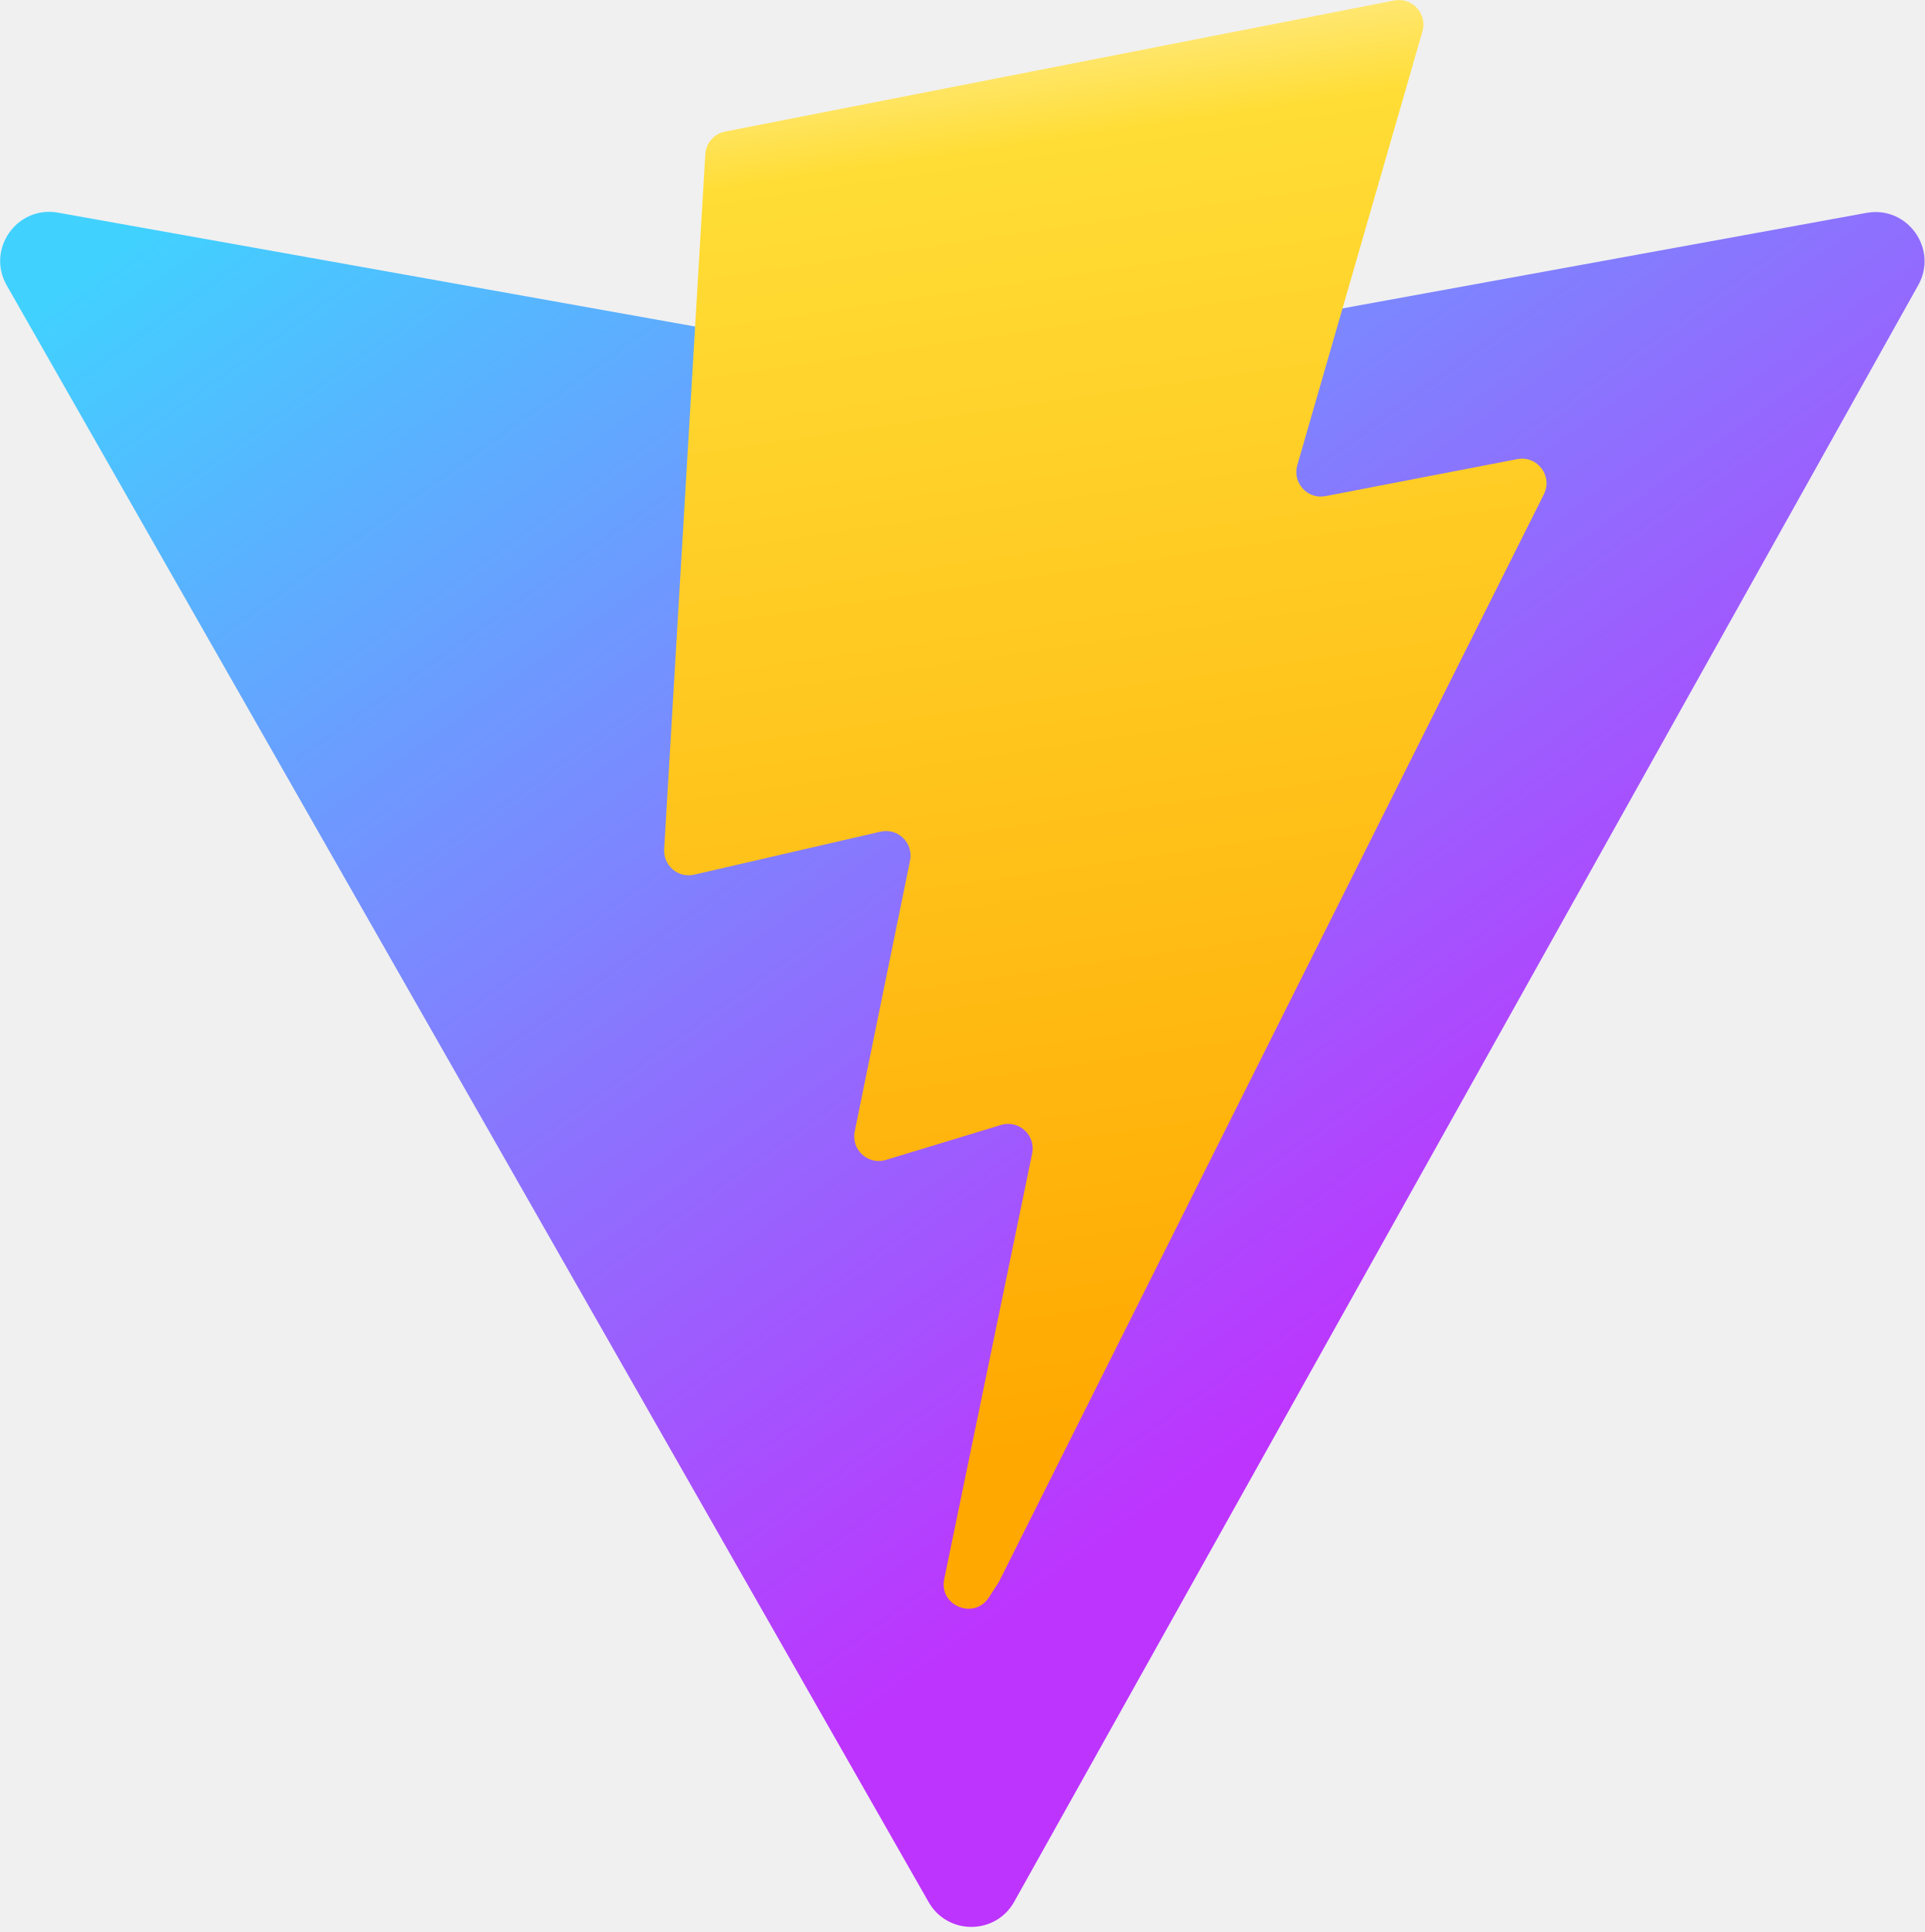
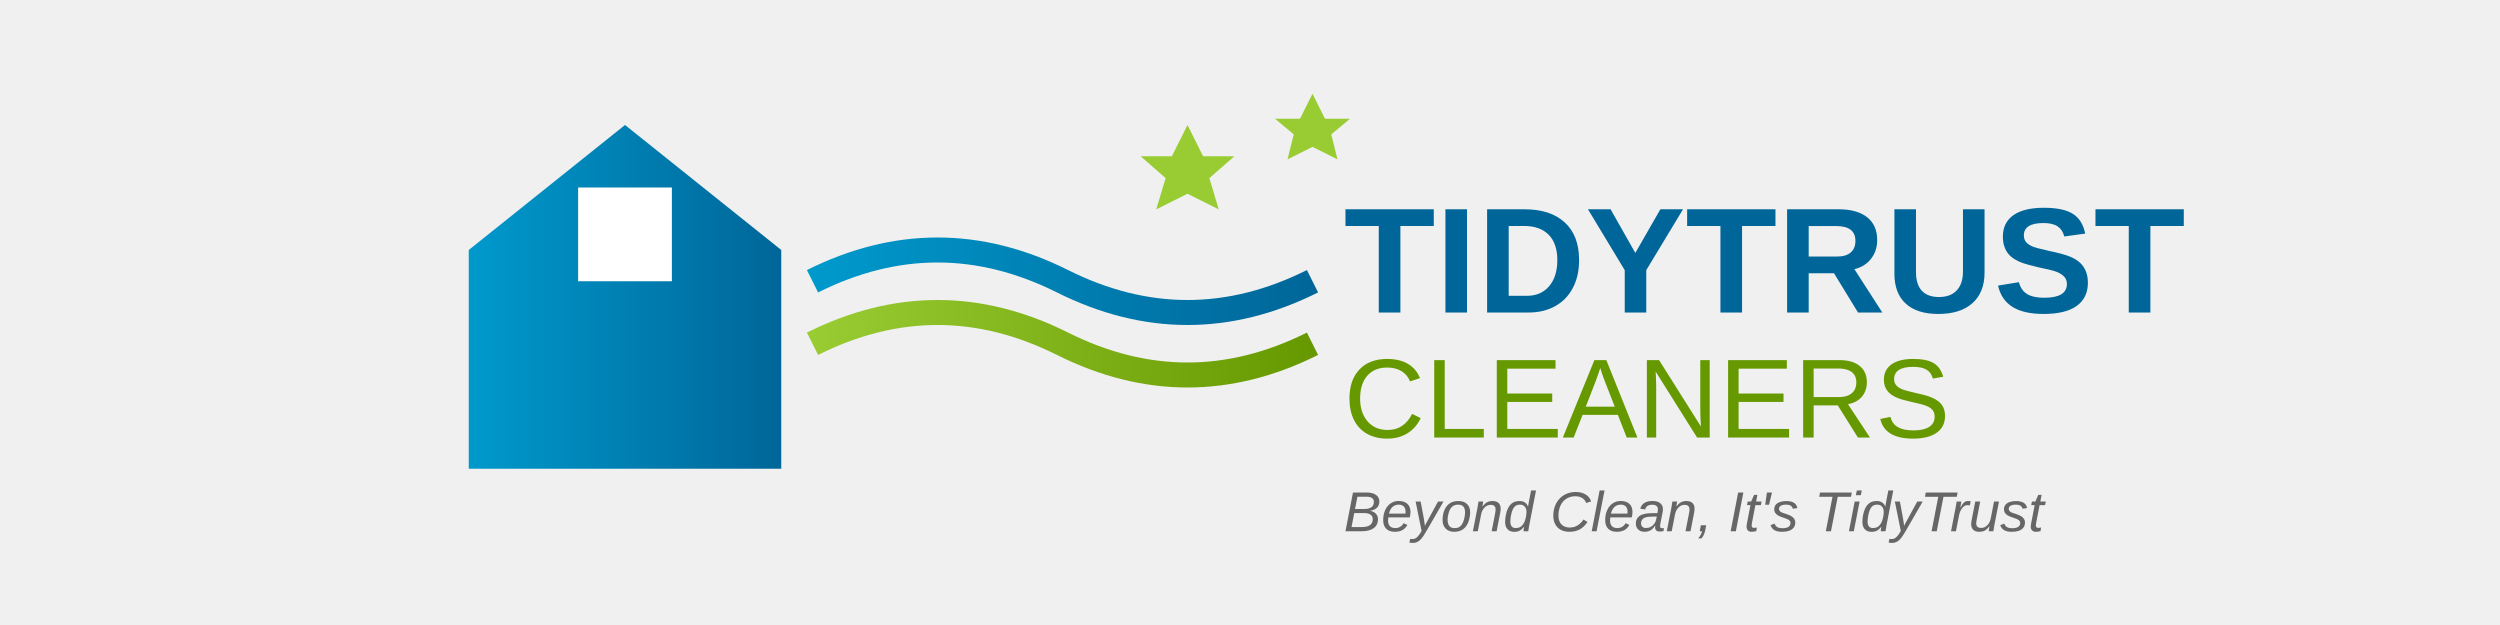
- <svg xmlns="http://www.w3.org/2000/svg" aria-hidden="true" role="img" class="iconify iconify--logos" width="31.88" height="32" preserveAspectRatio="xMidYMid meet" viewBox="0 0 256 257">
+ <svg xmlns="http://www.w3.org/2000/svg" width="800" height="200" viewBox="0 0 800 200" version="1.1">
  <defs>
-     <linearGradient id="IconifyId1813088fe1fbc01fb466" x1="-.828%" x2="57.636%" y1="7.652%" y2="78.411%">
-       <stop offset="0%" stop-color="#41D1FF" />
-       <stop offset="100%" stop-color="#BD34FE" />
+     <linearGradient id="blueGradient" x1="0%" y1="0%" x2="100%" y2="0%">
+       <stop offset="0%" style="stop-color:#0099cc;stop-opacity:1" />
+       <stop offset="100%" style="stop-color:#006699;stop-opacity:1" />
    </linearGradient>
-     <linearGradient id="IconifyId1813088fe1fbc01fb467" x1="43.376%" x2="50.316%" y1="2.242%" y2="89.03%">
-       <stop offset="0%" stop-color="#FFEA83" />
-       <stop offset="8.333%" stop-color="#FFDD35" />
-       <stop offset="100%" stop-color="#FFA800" />
+     <linearGradient id="greenGradient" x1="0%" y1="0%" x2="100%" y2="0%">
+       <stop offset="0%" style="stop-color:#99cc33;stop-opacity:1" />
+       <stop offset="100%" style="stop-color:#669900;stop-opacity:1" />
    </linearGradient>
  </defs>
-   <path fill="url(#IconifyId1813088fe1fbc01fb466)" d="M255.153 37.938L134.897 252.976c-2.483 4.44-8.862 4.466-11.382.048L.875 37.958c-2.746-4.814 1.371-10.646 6.827-9.67l120.385 21.517a6.537 6.537 0 0 0 2.322-.004l117.867-21.483c5.438-.991 9.574 4.796 6.877 9.62Z" />
-   <path fill="url(#IconifyId1813088fe1fbc01fb467)" d="M185.432.063L96.44 17.501a3.268 3.268 0 0 0-2.634 3.014l-5.474 92.456a3.268 3.268 0 0 0 3.997 3.378l24.777-5.718c2.318-.535 4.413 1.507 3.936 3.838l-7.361 36.047c-.495 2.426 1.782 4.5 4.151 3.78l15.304-4.649c2.372-.72 4.652 1.36 4.15 3.788l-11.698 56.621c-.732 3.542 3.979 5.473 5.943 2.437l1.313-2.028l72.516-144.72c1.215-2.423-.88-5.186-3.54-4.672l-25.505 4.922c-2.396.462-4.435-1.77-3.759-4.114l16.646-57.705c.677-2.35-1.37-4.583-3.769-4.113Z" />
+   <g id="logo">
+     <path d="M150,80 L200,40 L250,80 L250,150 L150,150 Z" fill="url(#blueGradient)" />
+     <rect x="185" y="60" width="30" height="30" fill="#ffffff" />
+     <path d="M260,90 Q300,70 340,90 T420,90" stroke="url(#blueGradient)" fill="none" stroke-width="8" />
+     <path d="M260,110 Q300,90 340,110 T420,110" stroke="url(#greenGradient)" fill="none" stroke-width="8" />
+     <path d="M380,40 L385,50 L395,50 L387,57 L390,67 L380,62 L370,67 L373,57 L365,50 L375,50 Z" fill="#99cc33" />
+     <path d="M420,30 L424,38 L432,38 L426,43 L428,51 L420,47 L412,51 L414,43 L408,38 L416,38 Z" fill="#99cc33" />
+     <text x="430" y="100" font-family="Arial, sans-serif" font-size="48" font-weight="bold" fill="#006699">TIDYTRUST</text>
+     <text x="430" y="140" font-family="Arial, sans-serif" font-size="36" fill="#669900">CLEANERS</text>
+     <text x="430" y="170" font-family="Arial, sans-serif" font-size="18" font-style="italic" fill="#666666">Beyond Clean, It's TidyTrust</text>
+   </g>
</svg>
